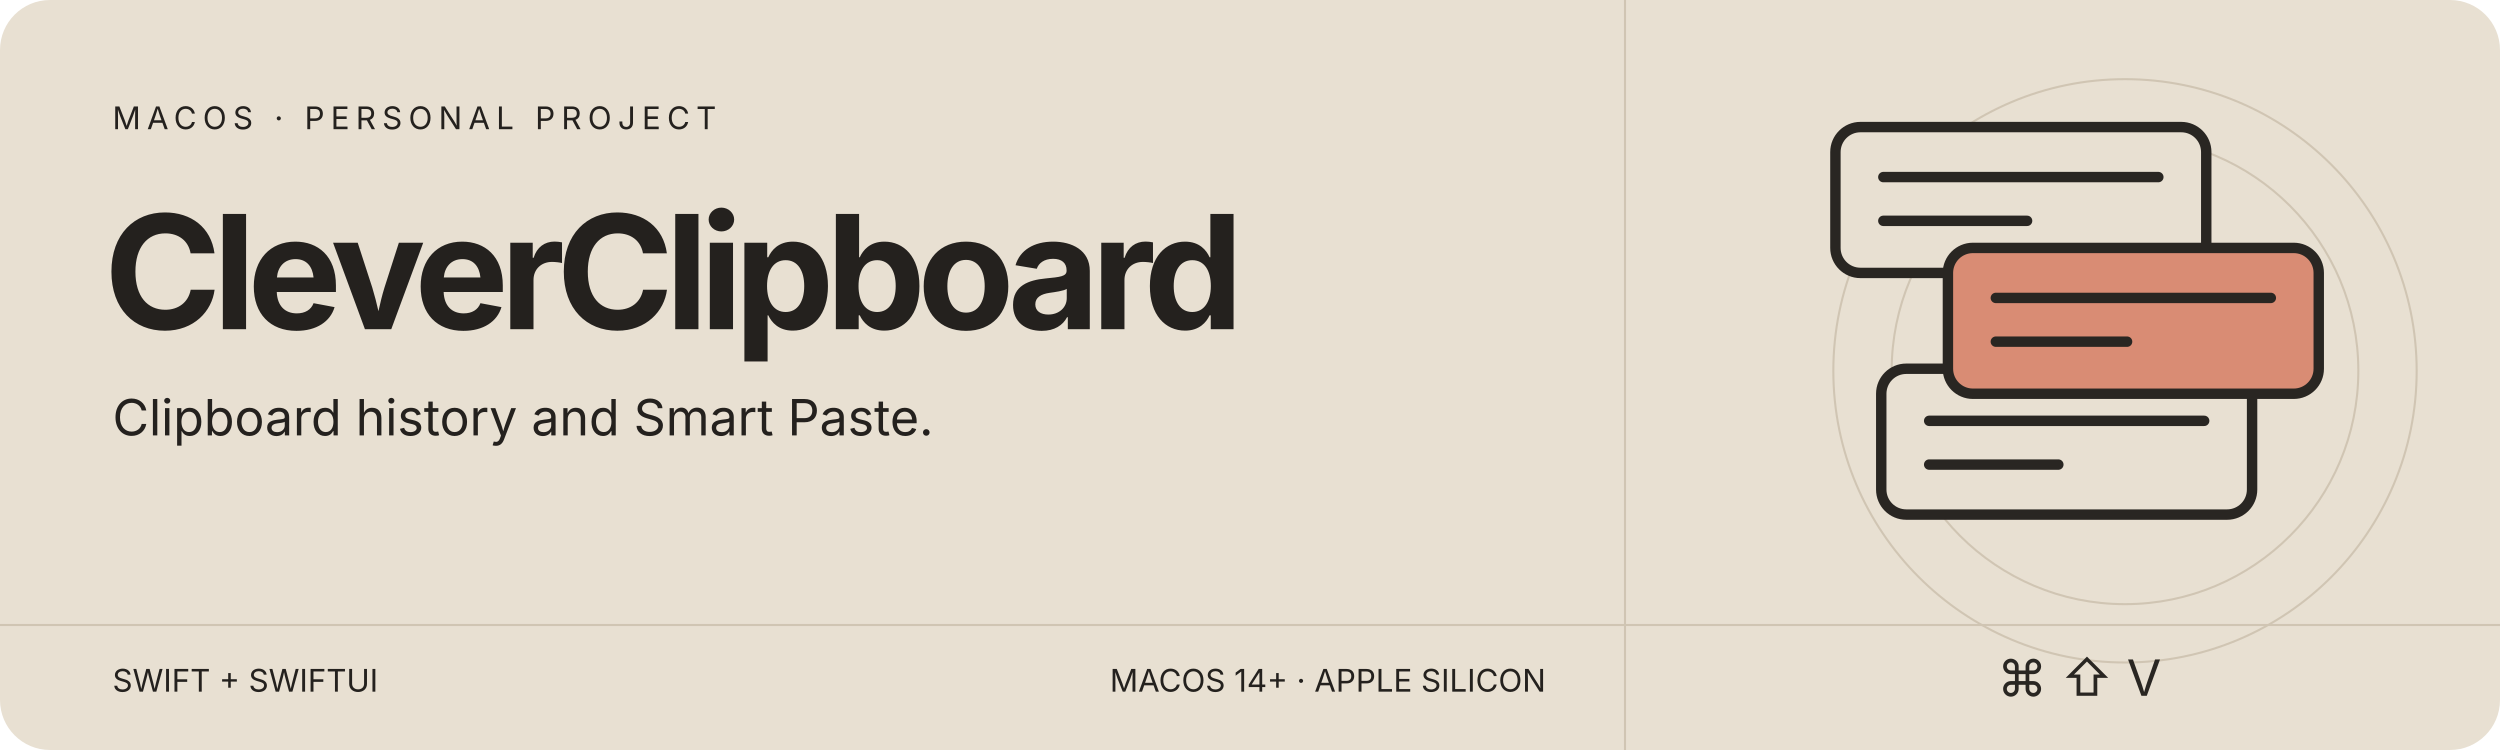
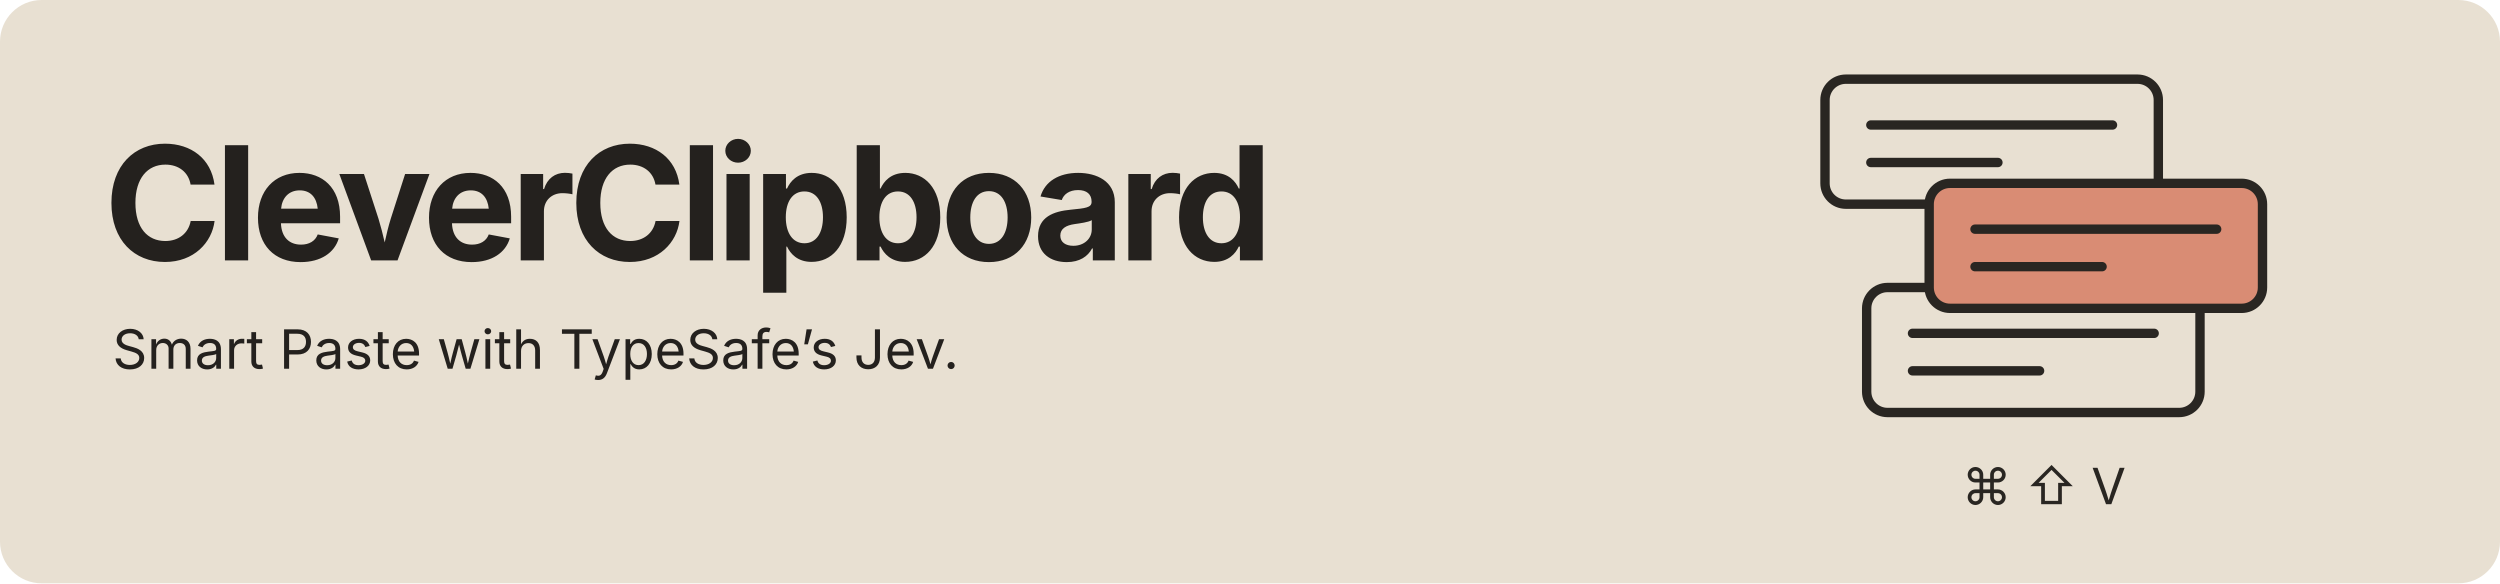
- <svg xmlns="http://www.w3.org/2000/svg" width="1200" height="360" viewBox="0 0 1200 360" role="img" aria-labelledby="title desc">
-   <rect width="1200" height="360" rx="24" fill="#e8e0d2" />
-   <g fill="none" stroke="#d0c5b3" stroke-width="1">
-     <path d="M0 300H1200M780 0V360" />
-     <circle cx="1020" cy="178" r="140" />
-     <circle cx="1020" cy="178" r="112" />
+ <svg xmlns="http://www.w3.org/2000/svg" width="1200" height="280" viewBox="0 0 1200 280" role="img" aria-labelledby="title desc">
+   <rect width="1200" height="280" rx="20" fill="#e8e0d2" />
+   <g fill="#24211e" font-family="-apple-system, BlinkMacSystemFont, 'Segoe UI', sans-serif">
+     <text x="50" y="125" font-size="76" font-weight="700" letter-spacing="-3">CleverClipboard</text>
+     <text x="54" y="177" font-size="26">Smart Paste with TypeSafe’s Jev.</text>
  </g>
-   <g fill="#24211e" font-family="-apple-system, BlinkMacSystemFont, 'Segoe UI', sans-serif">
-     <text x="54" y="62" font-size="15" letter-spacing="3">MACOS · PERSONAL PROJECT</text>
-     <text x="50" y="158" font-size="76" font-weight="750" letter-spacing="-4">CleverClipboard</text>
-     <text x="54" y="209" font-size="24">Clipboard history and Smart Paste.</text>
-     <text x="54" y="332" font-size="15">SWIFT + SWIFTUI</text>
-     <text x="742" y="332" font-size="15" text-anchor="end">MACOS 14+ · APPLE SILICON</text>
+   <g transform="translate(876 38)" stroke="#292622" stroke-width="4.5" stroke-linejoin="round" stroke-linecap="round">
+     <rect x="0" y="0" width="160" height="60" rx="10" fill="#e8e0d2" />
+     <path d="M22 22H138M22 40H83" fill="none" />
+     <rect x="20" y="100" width="160" height="60" rx="10" fill="#e8e0d2" />
+     <path d="M42 122H158M42 140H103" fill="none" />
+     <rect x="50" y="50" width="160" height="60" rx="10" fill="#d98c74" />
+     <path d="M72 72H188M72 90H133" fill="none" />
  </g>
-   <g stroke="#292622" stroke-width="5" stroke-linejoin="round" stroke-linecap="round">
-     <rect x="881" y="61" width="178" height="70" rx="12" fill="#e8e0d2" />
-     <path d="M904 85H1036M904 106H973" fill="none" />
-     <rect x="903" y="177" width="178" height="70" rx="12" fill="#e8e0d2" />
-     <path d="M926 202H1058M926 223H988" fill="none" />
-     <rect x="935" y="119" width="178" height="70" rx="12" fill="#d98c74" />
-     <path d="M958 143H1090M958 164H1021" fill="none" />
-   </g>
-   <text x="998" y="334" text-anchor="middle" fill="#292622" font-family="-apple-system, BlinkMacSystemFont, sans-serif" font-size="24">⌘ ⇧ V</text>
+   <text x="981" y="242" text-anchor="middle" fill="#292622" font-family="-apple-system, BlinkMacSystemFont, sans-serif" font-size="24">⌘ ⇧ V</text>
</svg>
